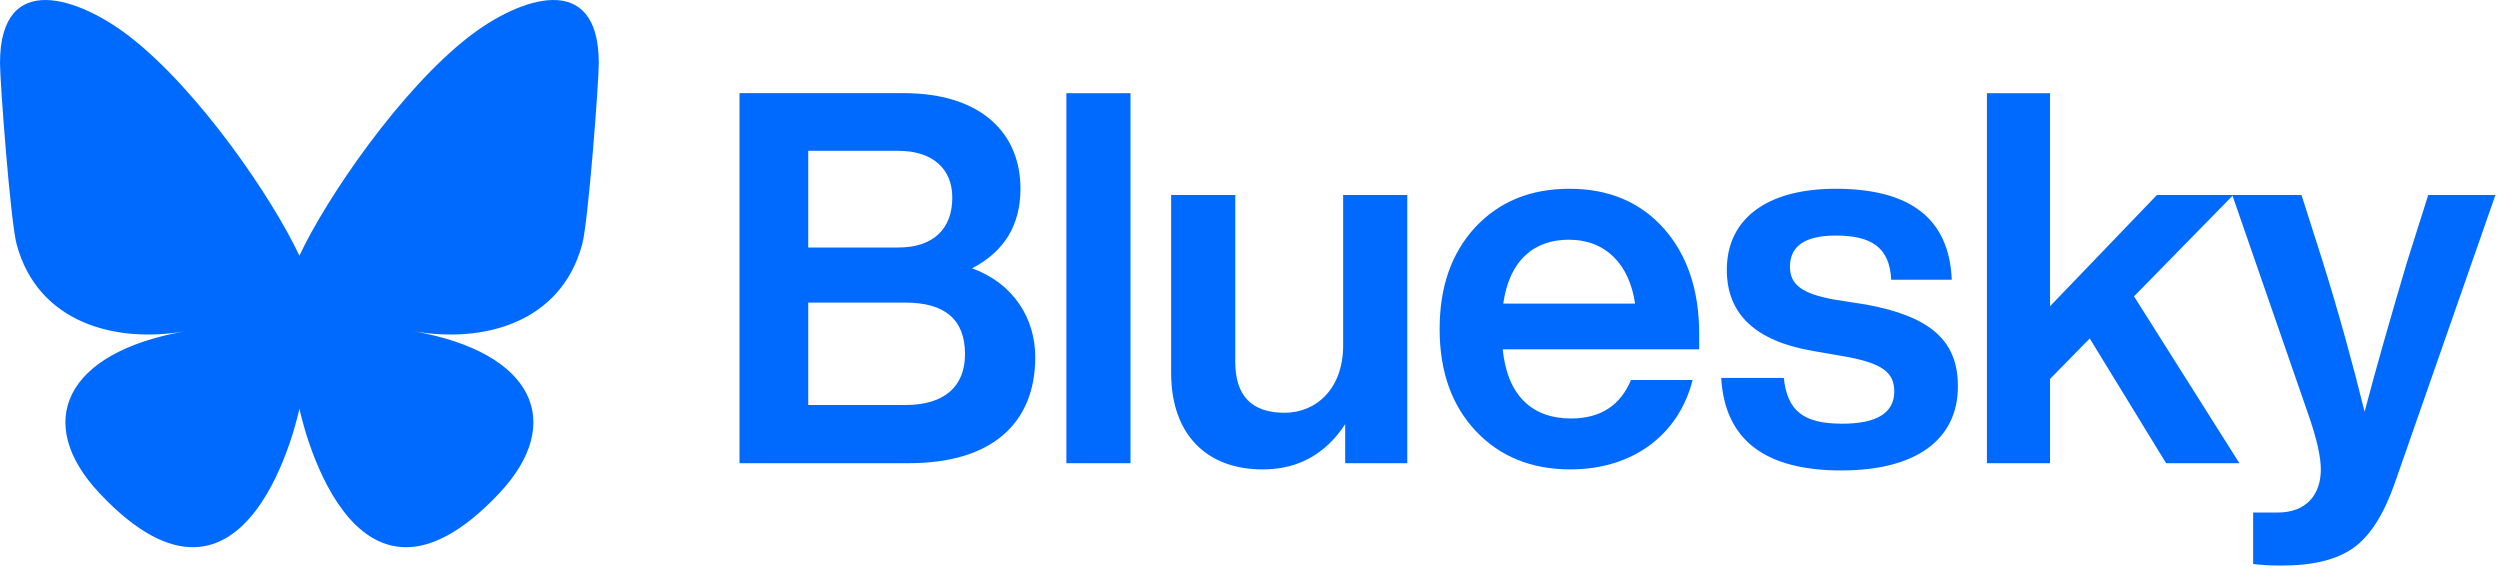
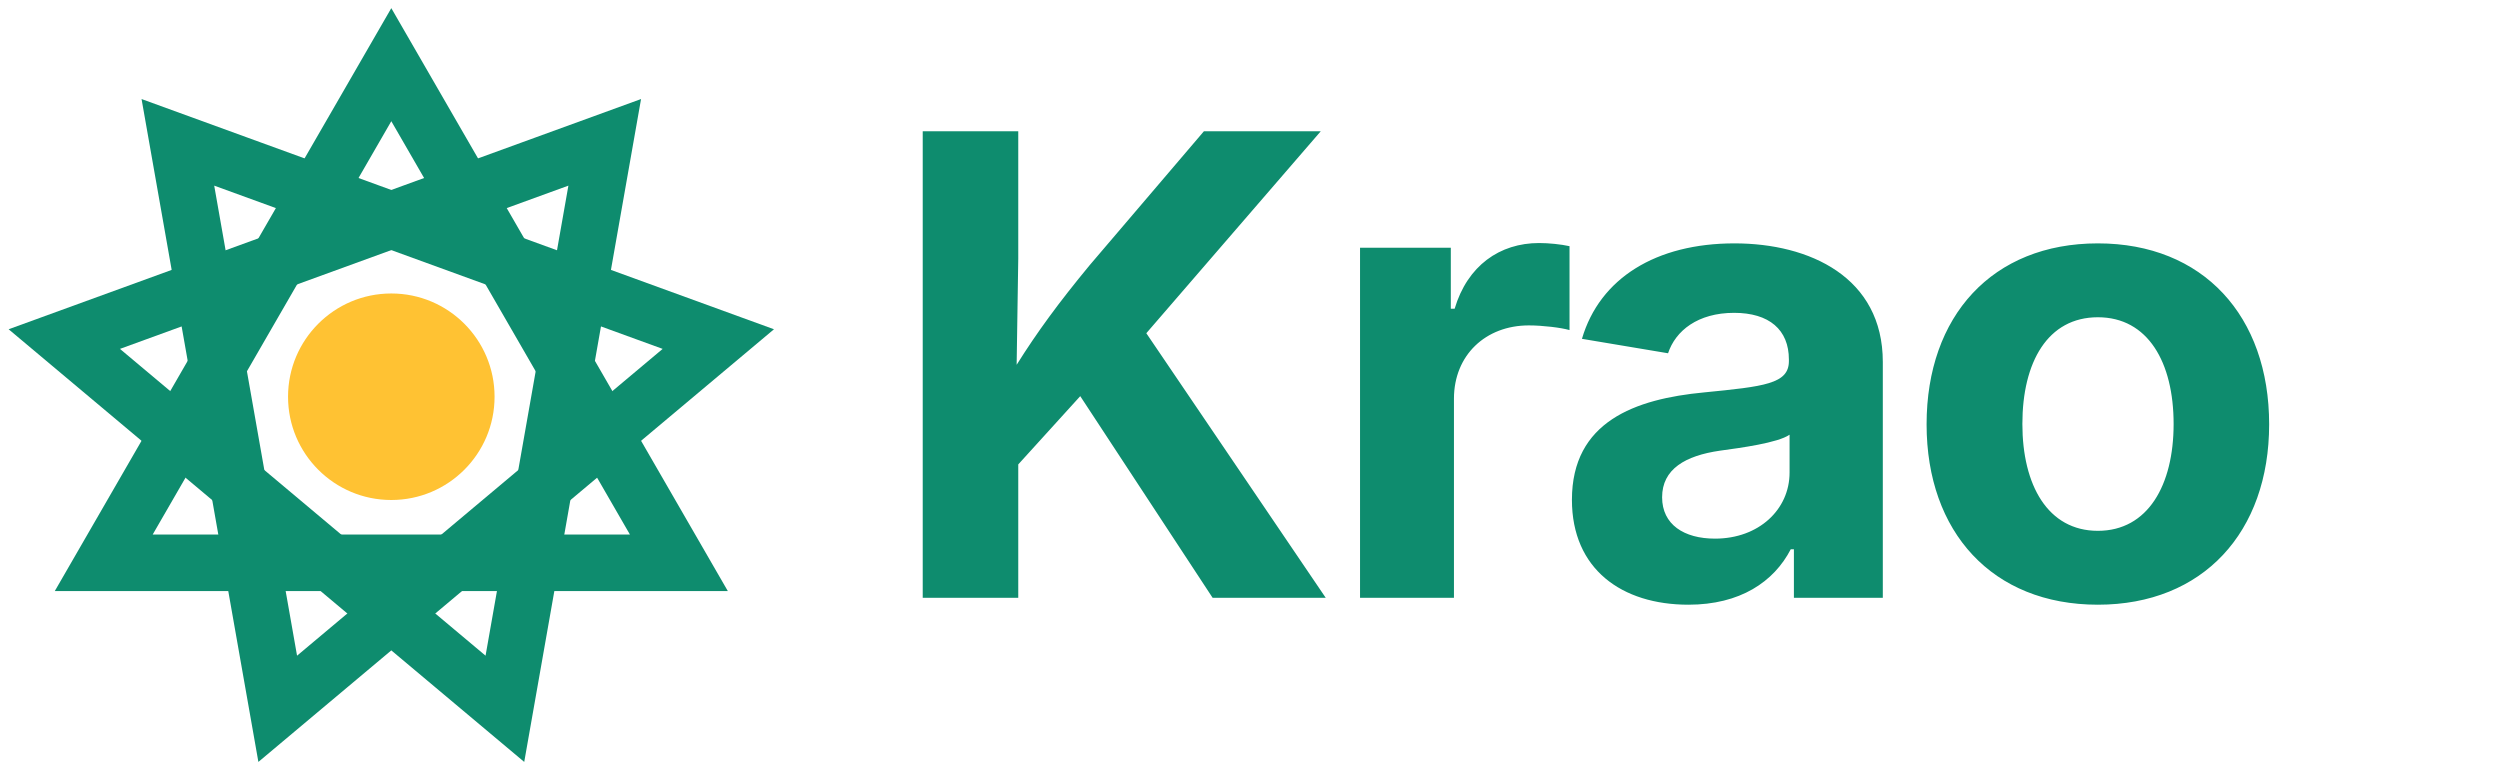
- <svg xmlns="http://www.w3.org/2000/svg" fill="none" viewBox="0 0 120 28">
-   <path fill="#006aff" d="M6.23 1.76c3.296 2.554 6.84 7.734 8.141 10.514 1.302-2.78 4.846-7.96 8.141-10.515 2.378-1.843 6.23-3.27 6.23 1.27 0 .906-.503 7.614-.798 8.703-1.026 3.786-4.764 4.752-8.09 4.168 5.813 1.021 7.292 4.405 4.098 7.79-7.186 7.614-9.58-4.074-9.58-4.074S11.975 31.304 4.79 23.69C1.597 20.305 3.076 16.92 8.89 15.9c-3.326.584-7.065-.382-8.09-4.168C.502 10.642 0 3.935 0 3.028 0-1.51 3.853-.084 6.23 1.76ZM46.662 12.878c1.979.723 3.03 2.395 3.03 4.265 0 3.169-2.077 5.09-6.06 5.09h-8.135V4.47h7.867c3.787 0 5.619 1.97 5.619 4.59 0 1.746-.782 3.019-2.321 3.817ZM43.12 7.24h-4.325v4.64h4.325c1.685 0 2.59-.898 2.59-2.395 0-1.372-.93-2.245-2.59-2.245ZM38.795 19.44h4.667c1.856 0 2.858-.874 2.858-2.445q0-2.47-2.858-2.47h-4.667v4.915ZM54.265 22.232h-3.079V4.472h3.078v17.76ZM64.471 16.57V9.36h3.078v12.872h-2.98v-1.87q-1.43 2.17-3.958 2.17c-2.663 0-4.397-1.647-4.397-4.64V9.36h3.078v8.008c0 1.622.782 2.445 2.37 2.445 1.49 0 2.81-1.123 2.81-3.243ZM81.561 16.021v.748h-9.43c.22 2.22 1.417 3.318 3.274 3.318 1.417 0 2.37-.623 2.883-1.846h2.956c-.66 2.62-2.859 4.29-5.864 4.29-1.88 0-3.396-.623-4.544-1.845-1.148-1.223-1.734-2.844-1.734-4.89 0-2.02.561-3.642 1.71-4.889 1.148-1.222 2.638-1.846 4.52-1.846 1.905 0 3.42.649 4.544 1.92 1.123 1.273 1.685 2.97 1.685 5.04Zm-6.254-4.515c-1.686 0-2.858.998-3.152 3.068h6.328c-.269-1.87-1.392-3.068-3.176-3.068ZM88.384 22.582c-3.665 0-5.595-1.472-5.766-4.44h3.005c.171 1.596.953 2.195 2.81 2.195 1.661 0 2.492-.524 2.492-1.547 0-.923-.586-1.372-2.468-1.696l-1.441-.25c-2.76-.474-4.129-1.771-4.129-3.891 0-2.42 1.881-3.892 5.228-3.892 3.592 0 5.449 1.447 5.57 4.366h-2.907c-.073-1.572-.977-2.12-2.663-2.12q-2.198 0-2.198 1.496c0 .898.635 1.297 2.1 1.572l1.589.249c3.054.574 4.373 1.721 4.373 3.917 0 2.594-2.052 4.04-5.595 4.04ZM107.49 22.232h-3.518l-3.665-5.986-1.906 1.945v4.041h-3.029V4.472h3.03v10.227l5.13-5.339h3.665l-4.764 4.865 5.057 8.007Z" />
-   <path fill="#006aff" d="m115.529 12.603 1.026-3.243h3.225l-4.862 13.92c-.513 1.422-1.148 2.445-1.954 3.019-.806.573-1.955.848-3.469.848-.513 0-.953-.025-1.344-.075v-2.47h1.173c1.392 0 2.076-.873 2.076-2.07 0-.599-.195-1.472-.586-2.595L107.149 9.36h3.323l1.026 3.219c.757 2.42 1.417 4.814 2.003 7.184.538-2.046 1.222-4.44 2.028-7.16Z" />
+ <svg xmlns="http://www.w3.org/2000/svg" viewBox="28 27 460 144">
+   <g fill="none" stroke="#0E8C6E" stroke-width="10.4" stroke-linejoin="miter">
+     <path d="M 100 38.9 L 152.91 130.55 L 47.09 130.55 Z" />
+     <path d="M 139.27 53.19 L 120.9 157.42 L 39.83 89.39 Z" />
+     <path d="M 160.17 89.39 L 79.1 157.42 L 60.73 53.19 Z" />
+   </g>
+   <circle cx="100" cy="100" r="19" fill="#FFC233" />
+   <text x="190" y="137" font-family="Sora, Inter, sans-serif" font-weight="700" font-size="118" letter-spacing="-4" fill="#0E8C6E">Krao</text>
</svg>
